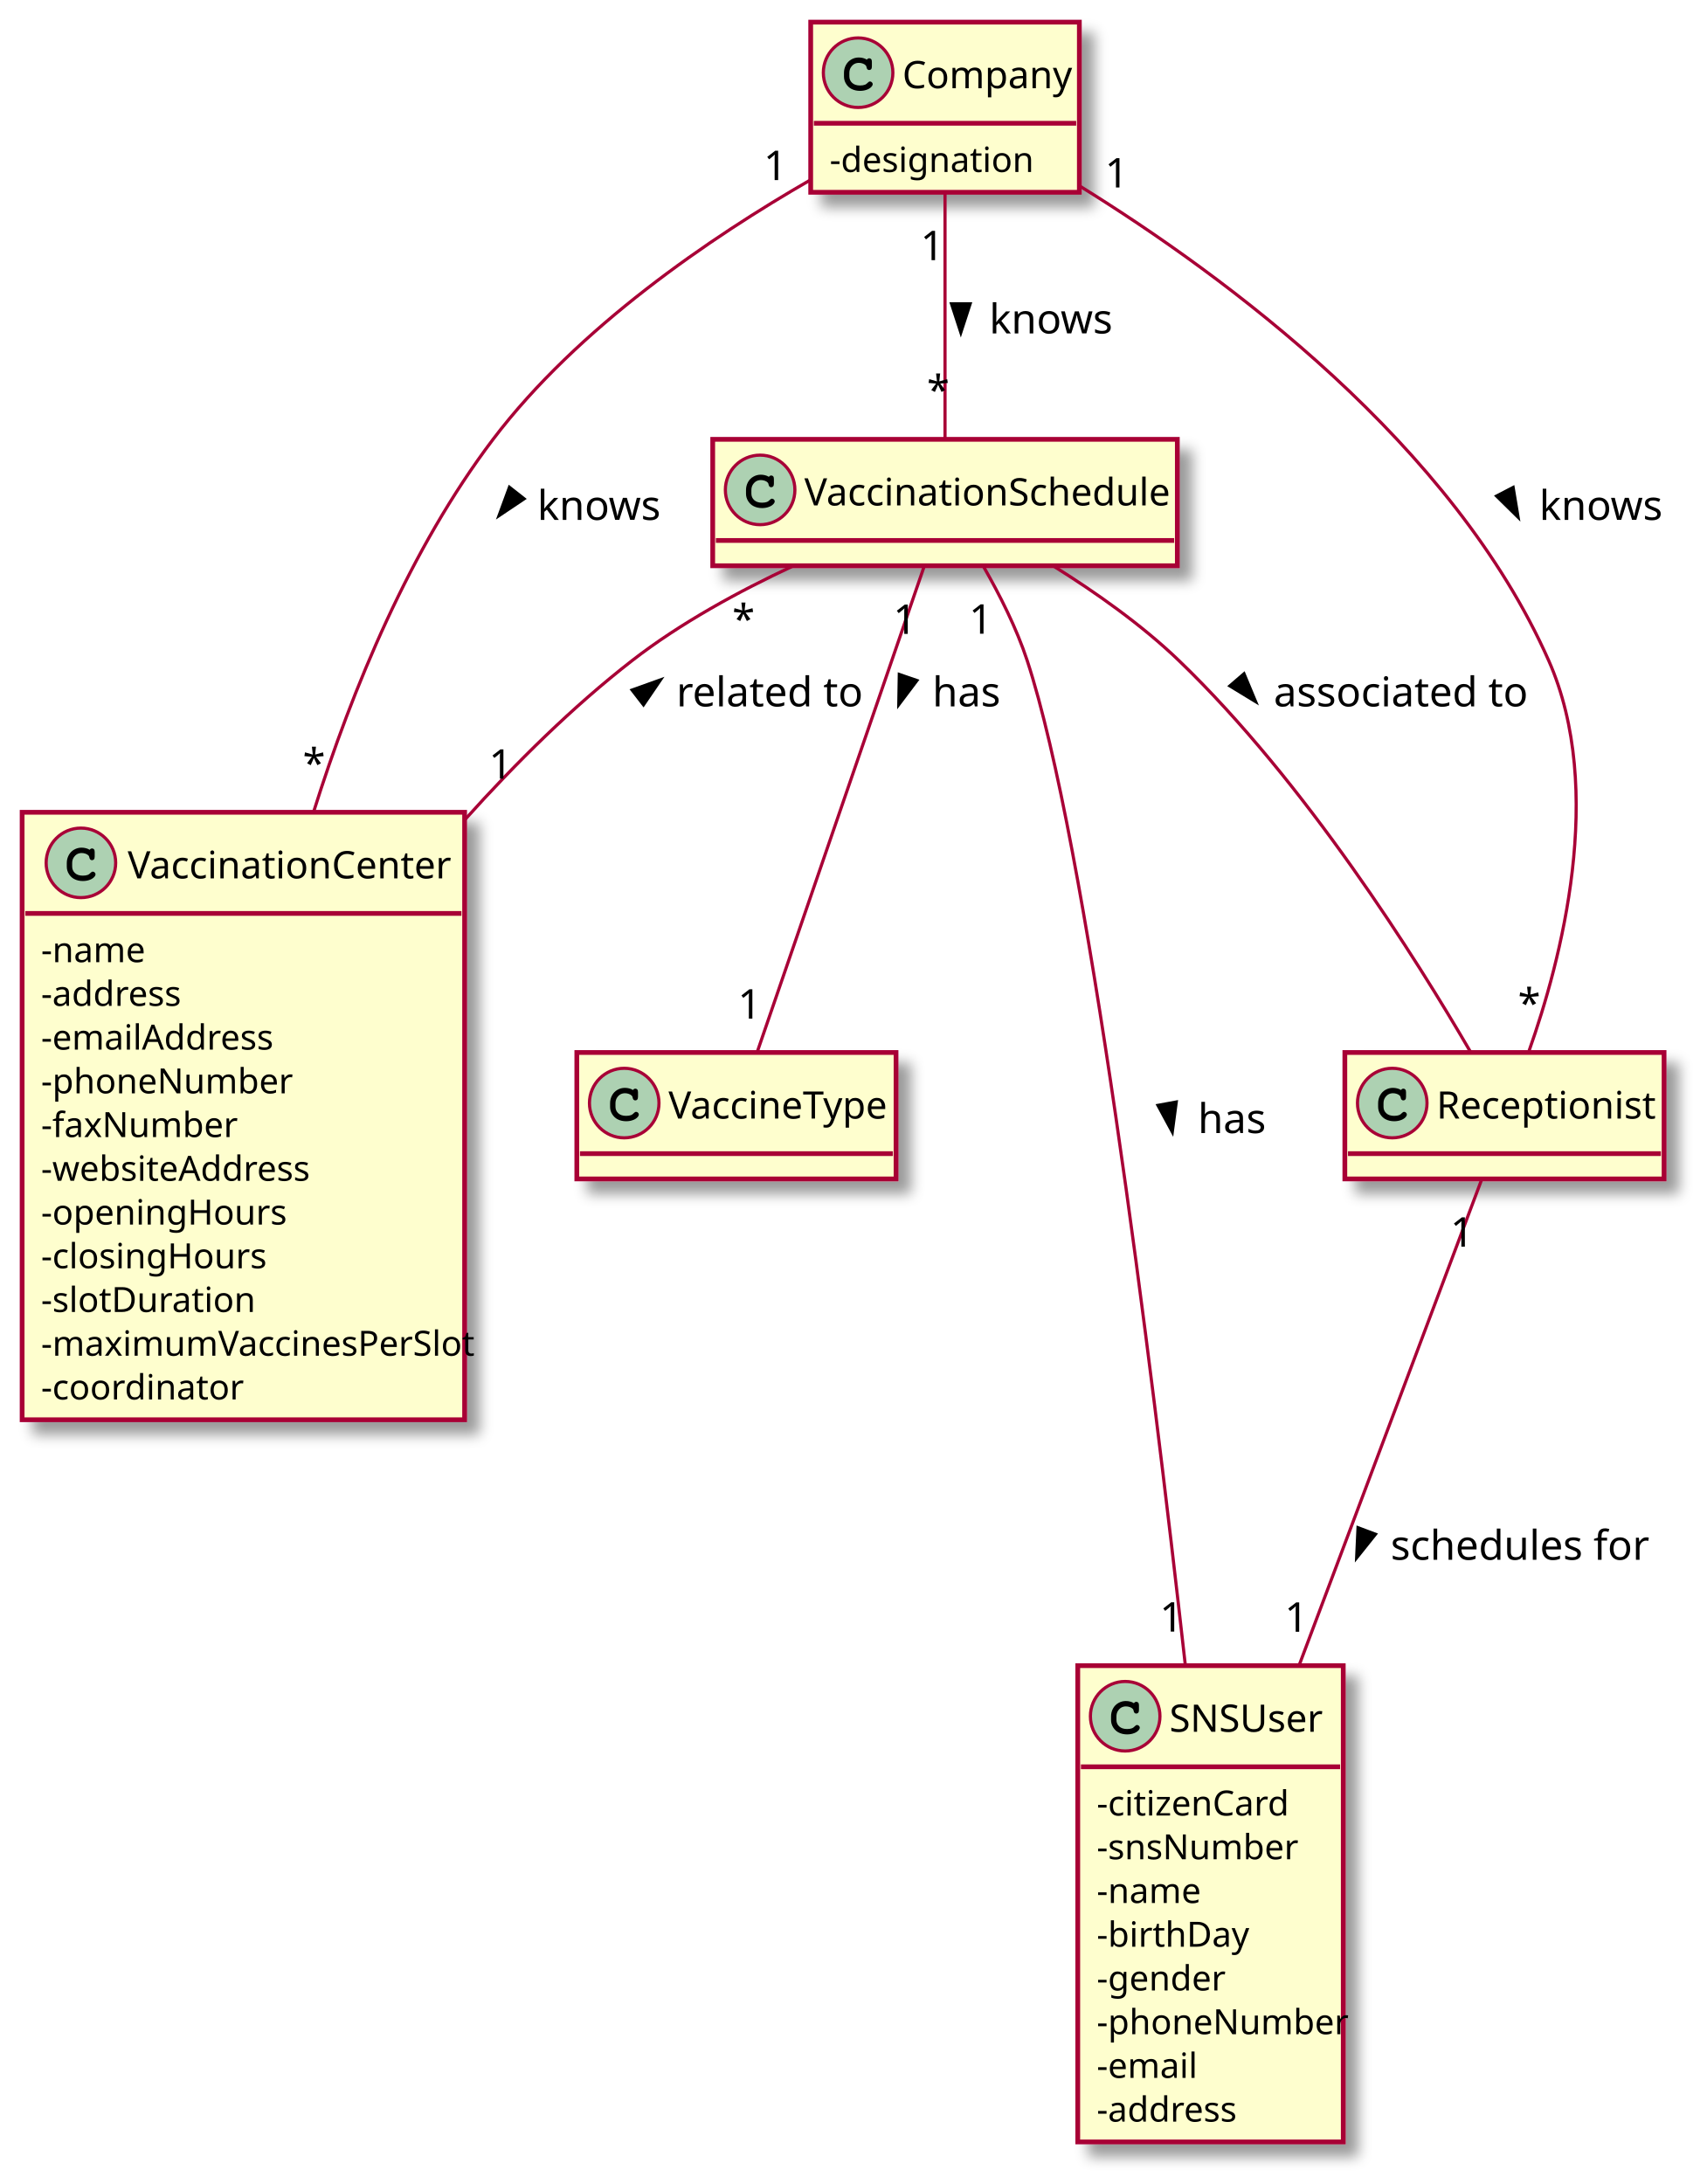
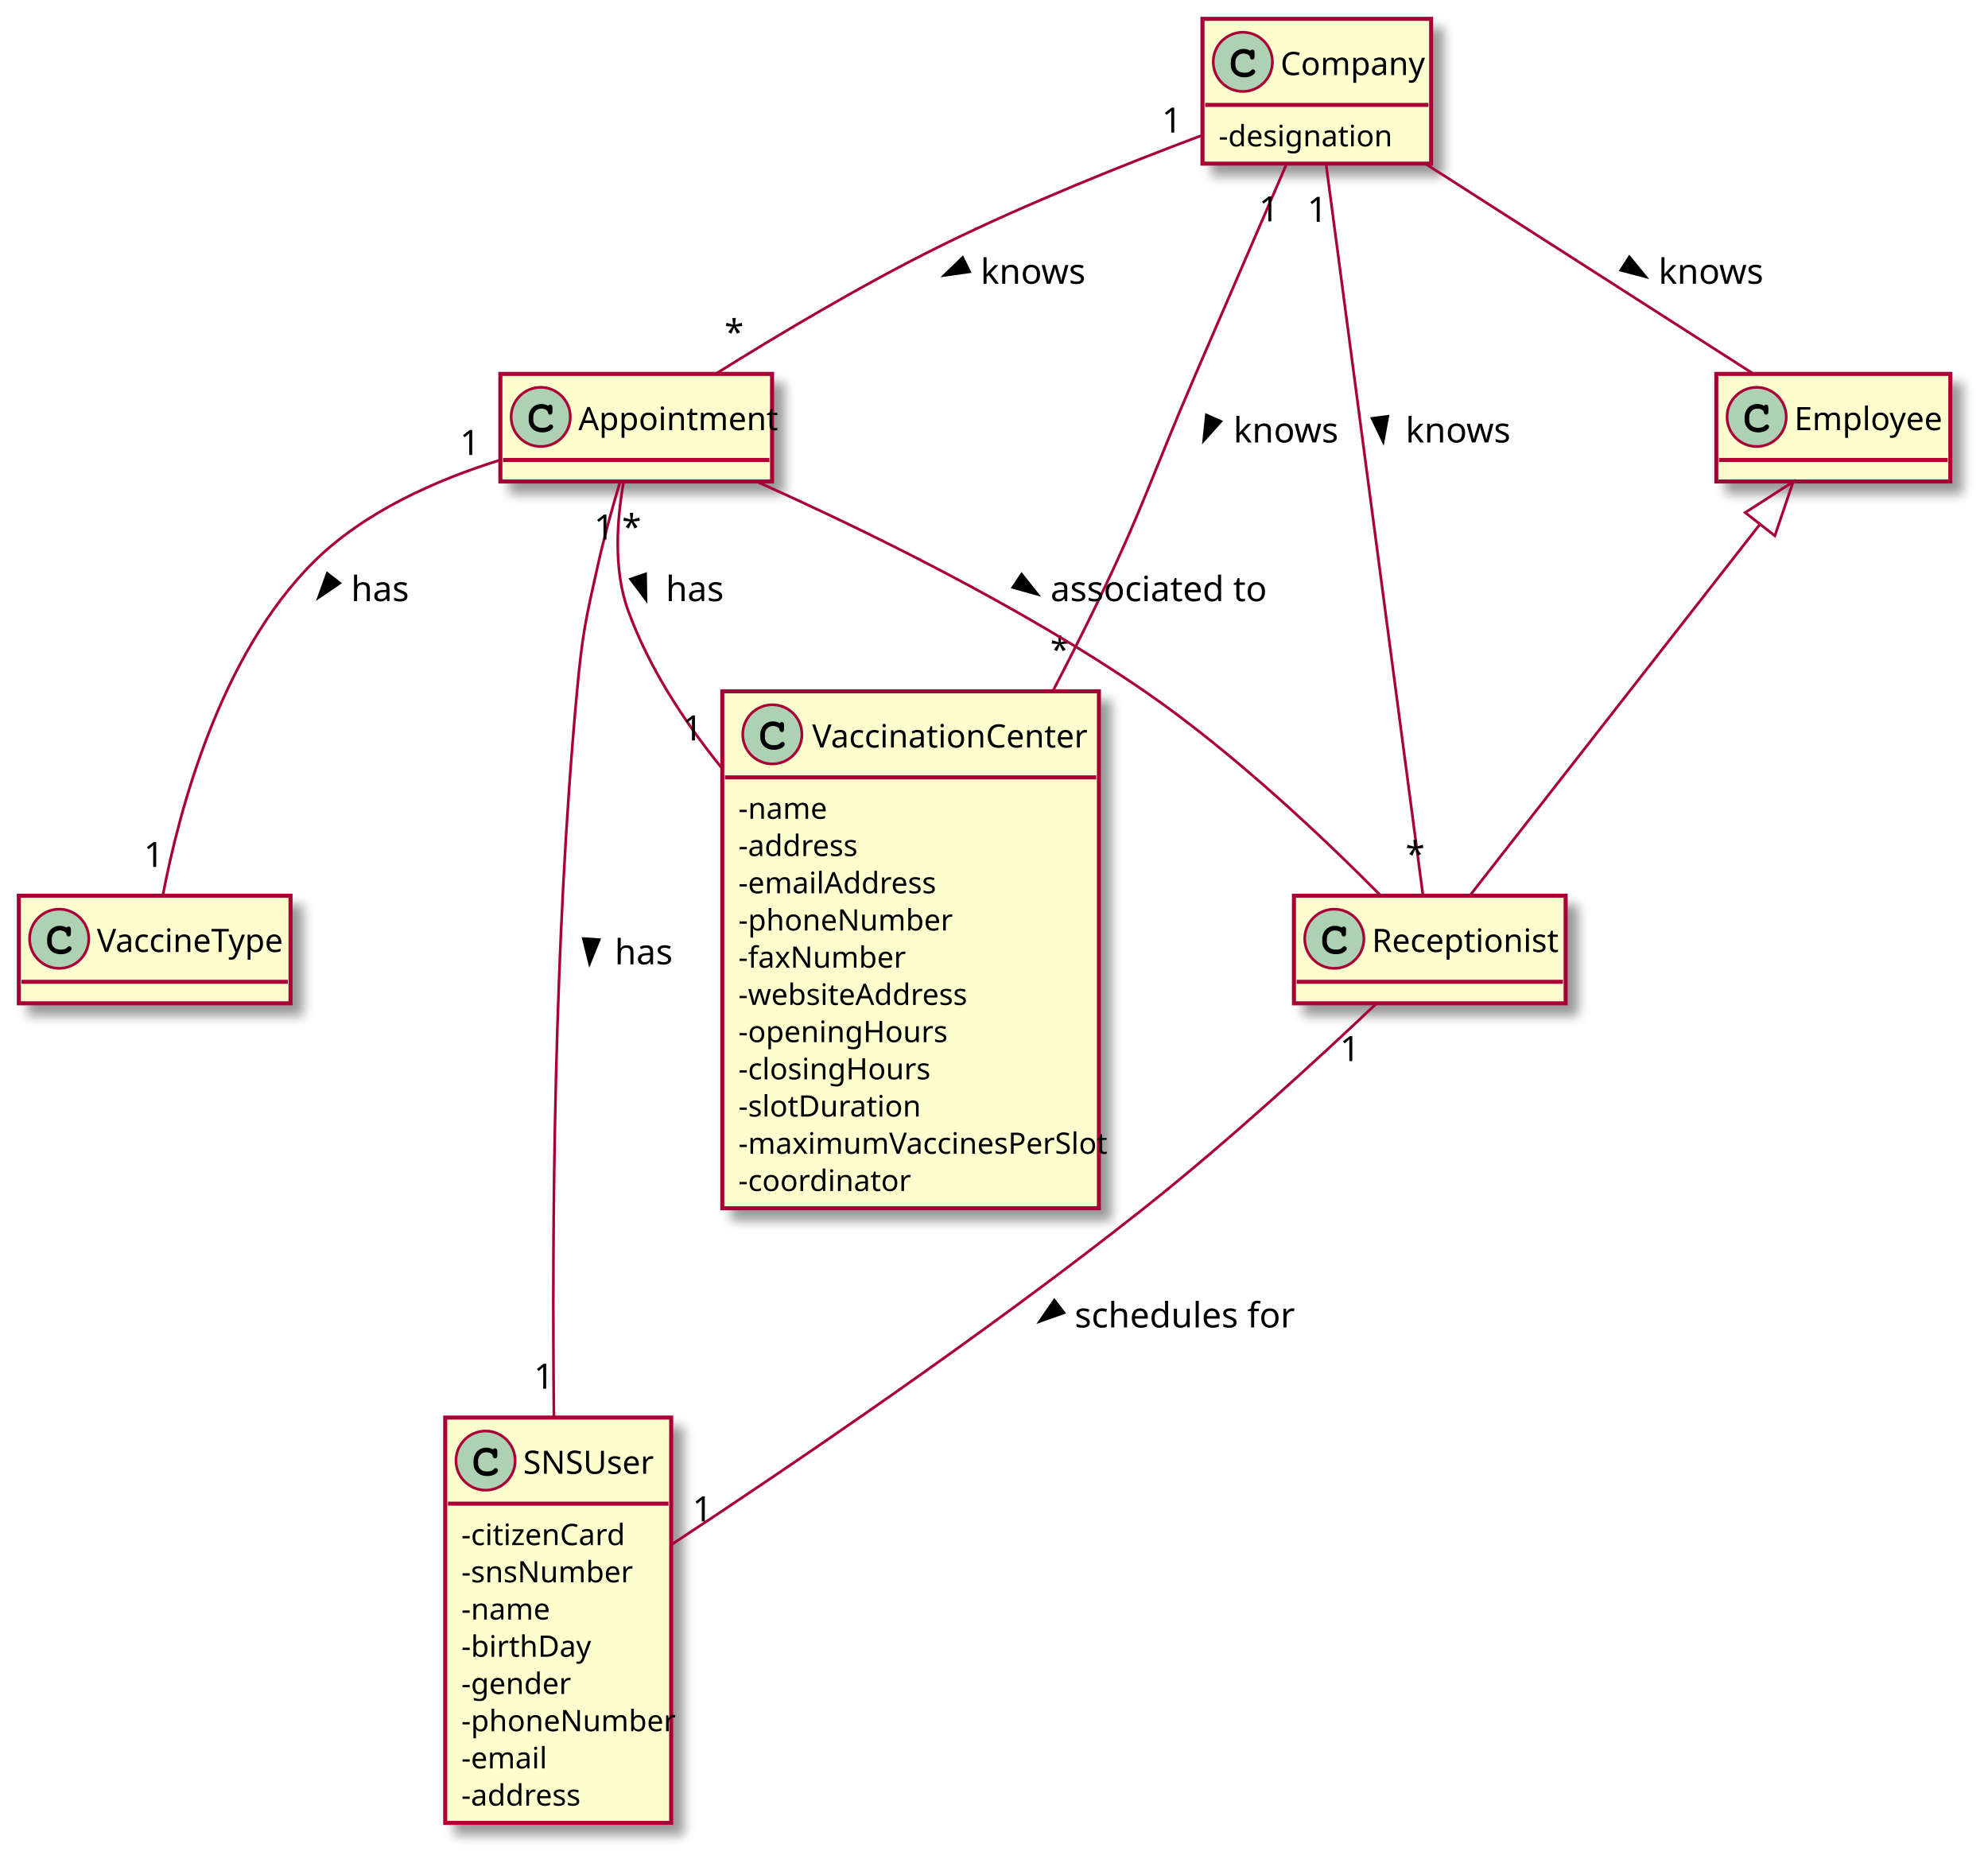
- <svg xmlns="http://www.w3.org/2000/svg" contentScriptType="application/ecmascript" contentStyleType="text/css" height="691px" preserveAspectRatio="none" style="width:540px;height:691px;background:#FFFFFF;" version="1.1" viewBox="0 0 540 691" width="540px" zoomAndPan="magnify">
+ <svg xmlns="http://www.w3.org/2000/svg" contentScriptType="application/ecmascript" contentStyleType="text/css" height="691px" preserveAspectRatio="none" style="width:739px;height:691px;background:#FFFFFF;" version="1.1" viewBox="0 0 739 691" width="739px" zoomAndPan="magnify">
  <defs>
-     <filter height="300%" id="f12t8zbtkkbvmd" width="300%" x="-1" y="-1">
+     <filter height="300%" id="fj23tqaf9cand" width="300%" x="-1" y="-1">
      <feGaussianBlur result="blurOut" stdDeviation="2.0" />
      <feColorMatrix in="blurOut" result="blurOut2" type="matrix" values="0 0 0 0 0 0 0 0 0 0 0 0 0 0 0 0 0 0 .4 0" />
      <feOffset dx="4.0" dy="4.0" in="blurOut2" result="blurOut3" />
      <feBlend in="SourceGraphic" in2="blurOut3" mode="normal" />
    </filter>
  </defs>
  <g>
-     <rect codeLine="5" fill="#FEFECE" filter="url(#f12t8zbtkkbvmd)" height="40" id="VaccinationSchedule" style="stroke:#A80036;stroke-width:1.5;" width="147" x="225.5" y="139" />
-     <ellipse cx="240.5" cy="155" fill="#ADD1B2" rx="11" ry="11" style="stroke:#A80036;stroke-width:1.0;" />
-     <path d="M243.266,150.875 Q243.422,150.656 243.609,150.547 Q243.797,150.438 244.016,150.438 Q244.391,150.438 244.625,150.703 Q244.859,150.953 244.859,151.562 L244.859,153.016 Q244.859,153.625 244.625,153.891 Q244.391,154.156 244.016,154.156 Q243.672,154.156 243.469,153.953 Q243.266,153.766 243.156,153.25 Q243.109,152.891 242.922,152.703 Q242.594,152.328 241.984,152.109 Q241.375,151.891 240.75,151.891 Q239.984,151.891 239.344,152.219 Q238.719,152.547 238.219,153.297 Q237.734,154.047 237.734,155.078 L237.734,156.172 Q237.734,157.406 238.625,158.234 Q239.516,159.047 241.109,159.047 Q242.047,159.047 242.703,158.797 Q243.094,158.641 243.516,158.203 Q243.781,157.938 243.922,157.859 Q244.078,157.781 244.281,157.781 Q244.609,157.781 244.859,158.047 Q245.125,158.297 245.125,158.641 Q245.125,158.984 244.781,159.391 Q244.281,159.969 243.484,160.297 Q242.406,160.75 241.109,160.75 Q239.594,160.75 238.391,160.125 Q237.406,159.625 236.719,158.562 Q236.031,157.484 236.031,156.203 L236.031,155.047 Q236.031,153.719 236.641,152.578 Q237.266,151.422 238.359,150.812 Q239.453,150.188 240.688,150.188 Q241.422,150.188 242.062,150.359 Q242.719,150.516 243.266,150.875 Z " fill="#000000" />
-     <text fill="#000000" font-family="sans-serif" font-size="12" lengthAdjust="spacing" textLength="115" x="254.5" y="159.91">VaccinationSchedule</text>
-     <line style="stroke:#A80036;stroke-width:1.5;" x1="226.5" x2="371.5" y1="171" y2="171" />
-     <rect codeLine="7" fill="#FEFECE" filter="url(#f12t8zbtkkbvmd)" height="40" id="VaccineType" style="stroke:#A80036;stroke-width:1.5;" width="101" x="182.5" y="333" />
-     <ellipse cx="197.5" cy="349" fill="#ADD1B2" rx="11" ry="11" style="stroke:#A80036;stroke-width:1.0;" />
-     <path d="M200.266,344.875 Q200.422,344.656 200.609,344.547 Q200.797,344.438 201.016,344.438 Q201.391,344.438 201.625,344.703 Q201.859,344.953 201.859,345.562 L201.859,347.016 Q201.859,347.625 201.625,347.891 Q201.391,348.156 201.016,348.156 Q200.672,348.156 200.469,347.953 Q200.266,347.766 200.156,347.25 Q200.109,346.891 199.922,346.703 Q199.594,346.328 198.984,346.109 Q198.375,345.891 197.75,345.891 Q196.984,345.891 196.344,346.219 Q195.719,346.547 195.219,347.297 Q194.734,348.047 194.734,349.078 L194.734,350.172 Q194.734,351.406 195.625,352.234 Q196.516,353.047 198.109,353.047 Q199.047,353.047 199.703,352.797 Q200.094,352.641 200.516,352.203 Q200.781,351.938 200.922,351.859 Q201.078,351.781 201.281,351.781 Q201.609,351.781 201.859,352.047 Q202.125,352.297 202.125,352.641 Q202.125,352.984 201.781,353.391 Q201.281,353.969 200.484,354.297 Q199.406,354.75 198.109,354.75 Q196.594,354.75 195.391,354.125 Q194.406,353.625 193.719,352.562 Q193.031,351.484 193.031,350.203 L193.031,349.047 Q193.031,347.719 193.641,346.578 Q194.266,345.422 195.359,344.812 Q196.453,344.188 197.688,344.188 Q198.422,344.188 199.062,344.359 Q199.719,344.516 200.266,344.875 Z " fill="#000000" />
-     <text fill="#000000" font-family="sans-serif" font-size="12" lengthAdjust="spacing" textLength="69" x="211.5" y="353.91">VaccineType</text>
-     <line style="stroke:#A80036;stroke-width:1.5;" x1="183.5" x2="282.5" y1="365" y2="365" />
-     <rect codeLine="9" fill="#FEFECE" filter="url(#f12t8zbtkkbvmd)" height="150.688" id="SNSUser" style="stroke:#A80036;stroke-width:1.5;" width="84" x="341" y="527" />
-     <ellipse cx="356" cy="543" fill="#ADD1B2" rx="11" ry="11" style="stroke:#A80036;stroke-width:1.0;" />
-     <path d="M358.766,538.875 Q358.922,538.656 359.109,538.547 Q359.297,538.438 359.516,538.438 Q359.891,538.438 360.125,538.703 Q360.359,538.953 360.359,539.562 L360.359,541.016 Q360.359,541.625 360.125,541.891 Q359.891,542.156 359.516,542.156 Q359.172,542.156 358.969,541.953 Q358.766,541.766 358.656,541.25 Q358.609,540.891 358.422,540.703 Q358.094,540.328 357.484,540.109 Q356.875,539.891 356.25,539.891 Q355.484,539.891 354.844,540.219 Q354.219,540.547 353.719,541.297 Q353.234,542.047 353.234,543.078 L353.234,544.172 Q353.234,545.406 354.125,546.234 Q355.016,547.047 356.609,547.047 Q357.547,547.047 358.203,546.797 Q358.594,546.641 359.016,546.203 Q359.281,545.938 359.422,545.859 Q359.578,545.781 359.781,545.781 Q360.109,545.781 360.359,546.047 Q360.625,546.297 360.625,546.641 Q360.625,546.984 360.281,547.391 Q359.781,547.969 358.984,548.297 Q357.906,548.75 356.609,548.75 Q355.094,548.75 353.891,548.125 Q352.906,547.625 352.219,546.562 Q351.531,545.484 351.531,544.203 L351.531,543.047 Q351.531,541.719 352.141,540.578 Q352.766,539.422 353.859,538.812 Q354.953,538.188 356.188,538.188 Q356.922,538.188 357.562,538.359 Q358.219,538.516 358.766,538.875 Z " fill="#000000" />
-     <text fill="#000000" font-family="sans-serif" font-size="12" lengthAdjust="spacing" textLength="52" x="370" y="547.91">SNSUser</text>
-     <line style="stroke:#A80036;stroke-width:1.5;" x1="342" x2="424" y1="559" y2="559" />
-     <text fill="#000000" font-family="sans-serif" font-size="11" lengthAdjust="spacing" textLength="58" x="347" y="574.419">-citizenCard</text>
-     <text fill="#000000" font-family="sans-serif" font-size="11" lengthAdjust="spacing" textLength="59" x="347" y="588.255">-snsNumber</text>
-     <text fill="#000000" font-family="sans-serif" font-size="11" lengthAdjust="spacing" textLength="30" x="347" y="602.091">-name</text>
-     <text fill="#000000" font-family="sans-serif" font-size="11" lengthAdjust="spacing" textLength="44" x="347" y="615.927">-birthDay</text>
-     <text fill="#000000" font-family="sans-serif" font-size="11" lengthAdjust="spacing" textLength="38" x="347" y="629.763">-gender</text>
-     <text fill="#000000" font-family="sans-serif" font-size="11" lengthAdjust="spacing" textLength="71" x="347" y="643.599">-phoneNumber</text>
-     <text fill="#000000" font-family="sans-serif" font-size="11" lengthAdjust="spacing" textLength="28" x="347" y="657.435">-email</text>
-     <text fill="#000000" font-family="sans-serif" font-size="11" lengthAdjust="spacing" textLength="44" x="347" y="671.27">-address</text>
-     <rect codeLine="20" fill="#FEFECE" filter="url(#f12t8zbtkkbvmd)" height="192.195" id="VaccinationCenter" style="stroke:#A80036;stroke-width:1.5;" width="140" x="7" y="257" />
-     <ellipse cx="25.6" cy="273" fill="#ADD1B2" rx="11" ry="11" style="stroke:#A80036;stroke-width:1.0;" />
-     <path d="M28.366,268.875 Q28.522,268.656 28.709,268.547 Q28.897,268.438 29.116,268.438 Q29.491,268.438 29.725,268.703 Q29.959,268.953 29.959,269.562 L29.959,271.016 Q29.959,271.625 29.725,271.891 Q29.491,272.156 29.116,272.156 Q28.772,272.156 28.569,271.953 Q28.366,271.766 28.256,271.25 Q28.209,270.891 28.022,270.703 Q27.694,270.328 27.084,270.109 Q26.475,269.891 25.85,269.891 Q25.084,269.891 24.444,270.219 Q23.819,270.547 23.319,271.297 Q22.834,272.047 22.834,273.078 L22.834,274.172 Q22.834,275.406 23.725,276.234 Q24.616,277.047 26.209,277.047 Q27.147,277.047 27.803,276.797 Q28.194,276.641 28.616,276.203 Q28.881,275.938 29.022,275.859 Q29.178,275.781 29.381,275.781 Q29.709,275.781 29.959,276.047 Q30.225,276.297 30.225,276.641 Q30.225,276.984 29.881,277.391 Q29.381,277.969 28.584,278.297 Q27.506,278.75 26.209,278.75 Q24.694,278.75 23.491,278.125 Q22.506,277.625 21.819,276.562 Q21.131,275.484 21.131,274.203 L21.131,273.047 Q21.131,271.719 21.741,270.578 Q22.366,269.422 23.459,268.812 Q24.553,268.188 25.788,268.188 Q26.522,268.188 27.163,268.359 Q27.819,268.516 28.366,268.875 Z " fill="#000000" />
-     <text fill="#000000" font-family="sans-serif" font-size="12" lengthAdjust="spacing" textLength="100" x="40.4" y="277.91">VaccinationCenter</text>
-     <line style="stroke:#A80036;stroke-width:1.5;" x1="8" x2="146" y1="289" y2="289" />
-     <text fill="#000000" font-family="sans-serif" font-size="11" lengthAdjust="spacing" textLength="30" x="13" y="304.419">-name</text>
-     <text fill="#000000" font-family="sans-serif" font-size="11" lengthAdjust="spacing" textLength="44" x="13" y="318.255">-address</text>
-     <text fill="#000000" font-family="sans-serif" font-size="11" lengthAdjust="spacing" textLength="70" x="13" y="332.091">-emailAddress</text>
-     <text fill="#000000" font-family="sans-serif" font-size="11" lengthAdjust="spacing" textLength="71" x="13" y="345.927">-phoneNumber</text>
-     <text fill="#000000" font-family="sans-serif" font-size="11" lengthAdjust="spacing" textLength="57" x="13" y="359.763">-faxNumber</text>
-     <text fill="#000000" font-family="sans-serif" font-size="11" lengthAdjust="spacing" textLength="85" x="13" y="373.599">-websiteAddress</text>
-     <text fill="#000000" font-family="sans-serif" font-size="11" lengthAdjust="spacing" textLength="71" x="13" y="387.435">-openingHours</text>
-     <text fill="#000000" font-family="sans-serif" font-size="11" lengthAdjust="spacing" textLength="67" x="13" y="401.271">-closingHours</text>
-     <text fill="#000000" font-family="sans-serif" font-size="11" lengthAdjust="spacing" textLength="61" x="13" y="415.106">-slotDuration</text>
-     <text fill="#000000" font-family="sans-serif" font-size="11" lengthAdjust="spacing" textLength="128" x="13" y="428.942">-maximumVaccinesPerSlot</text>
-     <text fill="#000000" font-family="sans-serif" font-size="11" lengthAdjust="spacing" textLength="59" x="13" y="442.778">-coordinator</text>
-     <rect codeLine="34" fill="#FEFECE" filter="url(#f12t8zbtkkbvmd)" height="53.836" id="Company" style="stroke:#A80036;stroke-width:1.5;" width="85" x="256.5" y="7" />
-     <ellipse cx="271.5" cy="23" fill="#ADD1B2" rx="11" ry="11" style="stroke:#A80036;stroke-width:1.0;" />
-     <path d="M274.266,18.875 Q274.422,18.656 274.609,18.547 Q274.797,18.438 275.016,18.438 Q275.391,18.438 275.625,18.703 Q275.859,18.953 275.859,19.562 L275.859,21.016 Q275.859,21.625 275.625,21.891 Q275.391,22.156 275.016,22.156 Q274.672,22.156 274.469,21.953 Q274.266,21.766 274.156,21.25 Q274.109,20.891 273.922,20.703 Q273.594,20.328 272.984,20.109 Q272.375,19.891 271.75,19.891 Q270.984,19.891 270.344,20.219 Q269.719,20.547 269.219,21.297 Q268.734,22.047 268.734,23.078 L268.734,24.172 Q268.734,25.406 269.625,26.234 Q270.516,27.047 272.109,27.047 Q273.047,27.047 273.703,26.797 Q274.094,26.641 274.516,26.203 Q274.781,25.938 274.922,25.859 Q275.078,25.781 275.281,25.781 Q275.609,25.781 275.859,26.047 Q276.125,26.297 276.125,26.641 Q276.125,26.984 275.781,27.391 Q275.281,27.969 274.484,28.297 Q273.406,28.75 272.109,28.75 Q270.594,28.75 269.391,28.125 Q268.406,27.625 267.719,26.562 Q267.031,25.484 267.031,24.203 L267.031,23.047 Q267.031,21.719 267.641,20.578 Q268.266,19.422 269.359,18.812 Q270.453,18.188 271.688,18.188 Q272.422,18.188 273.062,18.359 Q273.719,18.516 274.266,18.875 Z " fill="#000000" />
-     <text fill="#000000" font-family="sans-serif" font-size="12" lengthAdjust="spacing" textLength="53" x="285.5" y="27.91">Company</text>
-     <line style="stroke:#A80036;stroke-width:1.5;" x1="257.5" x2="340.5" y1="39" y2="39" />
-     <text fill="#000000" font-family="sans-serif" font-size="11" lengthAdjust="spacing" textLength="59" x="262.5" y="54.419">-designation</text>
-     <rect codeLine="38" fill="#FEFECE" filter="url(#f12t8zbtkkbvmd)" height="40" id="Receptionist" style="stroke:#A80036;stroke-width:1.5;" width="101" x="425.5" y="333" />
-     <ellipse cx="440.5" cy="349" fill="#ADD1B2" rx="11" ry="11" style="stroke:#A80036;stroke-width:1.0;" />
-     <path d="M443.266,344.875 Q443.422,344.656 443.609,344.547 Q443.797,344.438 444.016,344.438 Q444.391,344.438 444.625,344.703 Q444.859,344.953 444.859,345.562 L444.859,347.016 Q444.859,347.625 444.625,347.891 Q444.391,348.156 444.016,348.156 Q443.672,348.156 443.469,347.953 Q443.266,347.766 443.156,347.25 Q443.109,346.891 442.922,346.703 Q442.594,346.328 441.984,346.109 Q441.375,345.891 440.75,345.891 Q439.984,345.891 439.344,346.219 Q438.719,346.547 438.219,347.297 Q437.734,348.047 437.734,349.078 L437.734,350.172 Q437.734,351.406 438.625,352.234 Q439.516,353.047 441.109,353.047 Q442.047,353.047 442.703,352.797 Q443.094,352.641 443.516,352.203 Q443.781,351.938 443.922,351.859 Q444.078,351.781 444.281,351.781 Q444.609,351.781 444.859,352.047 Q445.125,352.297 445.125,352.641 Q445.125,352.984 444.781,353.391 Q444.281,353.969 443.484,354.297 Q442.406,354.75 441.109,354.75 Q439.594,354.75 438.391,354.125 Q437.406,353.625 436.719,352.562 Q436.031,351.484 436.031,350.203 L436.031,349.047 Q436.031,347.719 436.641,346.578 Q437.266,345.422 438.359,344.812 Q439.453,344.188 440.688,344.188 Q441.422,344.188 442.062,344.359 Q442.719,344.516 443.266,344.875 Z " fill="#000000" />
-     <text fill="#000000" font-family="sans-serif" font-size="12" lengthAdjust="spacing" textLength="69" x="454.5" y="353.91">Receptionist</text>
-     <line style="stroke:#A80036;stroke-width:1.5;" x1="426.5" x2="525.5" y1="365" y2="365" />
-     <path codeLine="40" d="M299,61.09 C299,84.36 299,117.89 299,138.79 " fill="none" id="Company-VaccinationSchedule" style="stroke:#A80036;stroke-width:1.0;" />
-     <polygon fill="#000000" points="304,105.176,306.939,96.131,301.061,96.131,304,105.176" style="stroke:#000000;stroke-width:1.0;" />
-     <text fill="#000000" font-family="sans-serif" font-size="13" lengthAdjust="spacing" textLength="37" x="313" y="105.495">knows</text>
-     <text fill="#000000" font-family="sans-serif" font-size="13" lengthAdjust="spacing" textLength="7" x="291.234" y="82.317">1</text>
-     <text fill="#000000" font-family="sans-serif" font-size="13" lengthAdjust="spacing" textLength="5" x="293.266" y="128.05">*</text>
-     <path codeLine="41" d="M292.43,179.11 C279.78,215.91 252.17,296.22 239.54,332.97 " fill="none" id="VaccinationSchedule-VaccineType" style="stroke:#A80036;stroke-width:1.0;" />
-     <polygon fill="#000000" points="284.375,222.904,290.094,215.306,284.536,213.395,284.375,222.904" style="stroke:#000000;stroke-width:1.0;" />
-     <text fill="#000000" font-family="sans-serif" font-size="13" lengthAdjust="spacing" textLength="21" x="295" y="223.495">has</text>
-     <text fill="#000000" font-family="sans-serif" font-size="13" lengthAdjust="spacing" textLength="7" x="282.598" y="200.56">1</text>
-     <text fill="#000000" font-family="sans-serif" font-size="13" lengthAdjust="spacing" textLength="7" x="233.433" y="322.283">1</text>
-     <path codeLine="42" d="M250.9,179.08 C233.94,186.99 215.3,197.12 200,209 C181.24,223.56 163.25,241.34 147.08,259.35 " fill="none" id="VaccinationSchedule-VaccinationCenter" style="stroke:#A80036;stroke-width:1.0;" />
-     <polygon fill="#000000" points="208.956,215.118,200.002,218.325,203.597,222.975,208.956,215.118" style="stroke:#000000;stroke-width:1.0;" />
-     <text fill="#000000" font-family="sans-serif" font-size="13" lengthAdjust="spacing" textLength="54" x="214" y="223.495">related to</text>
-     <text fill="#000000" font-family="sans-serif" font-size="13" lengthAdjust="spacing" textLength="5" x="231.669" y="200.522">*</text>
-     <text fill="#000000" font-family="sans-serif" font-size="13" lengthAdjust="spacing" textLength="7" x="154.668" y="246.37">1</text>
-     <path codeLine="43" d="M256.5,56.88 C224.9,75.07 182.79,103.65 156,139 C129.79,173.58 111.52,217.76 99.21,256.92 " fill="none" id="Company-VaccinationCenter" style="stroke:#A80036;stroke-width:1.0;" />
-     <polygon fill="#000000" points="157.91,163.106,165.811,157.812,161.19,154.179,157.91,163.106" style="stroke:#000000;stroke-width:1.0;" />
-     <text fill="#000000" font-family="sans-serif" font-size="13" lengthAdjust="spacing" textLength="37" x="170" y="164.495">knows</text>
-     <text fill="#000000" font-family="sans-serif" font-size="13" lengthAdjust="spacing" textLength="7" x="241.594" y="56.977">1</text>
-     <text fill="#000000" font-family="sans-serif" font-size="13" lengthAdjust="spacing" textLength="5" x="95.781" y="246.127">*</text>
-     <path codeLine="44" d="M333.32,179.1 C346.52,187.33 361.23,197.68 373,209 C413.14,247.59 448.27,303.59 465.22,332.74 " fill="none" id="VaccinationSchedule-Receptionist" style="stroke:#A80036;stroke-width:1.0;" />
-     <polygon fill="#000000" points="397.257,221.97,393.595,213.192,389.135,217.021,397.257,221.97" style="stroke:#000000;stroke-width:1.0;" />
-     <text fill="#000000" font-family="sans-serif" font-size="13" lengthAdjust="spacing" textLength="78" x="403" y="223.495">associated to</text>
-     <path codeLine="45" d="M468.86,373.01 C456.65,405.5 431.15,473.36 411.1,526.73 " fill="none" id="Receptionist-SNSUser" style="stroke:#A80036;stroke-width:1.0;" />
-     <polygon fill="#000000" points="429.241,492.856,435.174,485.423,429.672,483.356,429.241,492.856" style="stroke:#000000;stroke-width:1.0;" />
-     <text fill="#000000" font-family="sans-serif" font-size="13" lengthAdjust="spacing" textLength="77" x="440" y="493.495">schedules for</text>
-     <text fill="#000000" font-family="sans-serif" font-size="13" lengthAdjust="spacing" textLength="7" x="458.868" y="394.432">1</text>
-     <text fill="#000000" font-family="sans-serif" font-size="13" lengthAdjust="spacing" textLength="7" x="406.445" y="516.272">1</text>
-     <path codeLine="46" d="M341.65,58.88 C388.1,87.63 459.82,140.68 490,209 C508.14,250.07 493.85,304.08 483.77,332.53 " fill="none" id="Company-Receptionist" style="stroke:#A80036;stroke-width:1.0;" />
-     <polygon fill="#000000" points="480.305,163.613,478.744,154.231,473.527,156.94,480.305,163.613" style="stroke:#000000;stroke-width:1.0;" />
-     <text fill="#000000" font-family="sans-serif" font-size="13" lengthAdjust="spacing" textLength="37" x="487" y="164.495">knows</text>
-     <text fill="#000000" font-family="sans-serif" font-size="13" lengthAdjust="spacing" textLength="7" x="349.582" y="59.321">1</text>
-     <text fill="#000000" font-family="sans-serif" font-size="13" lengthAdjust="spacing" textLength="5" x="480.252" y="322.067">*</text>
-     <path codeLine="47" d="M311.23,179.34 C316.24,188.09 321.64,198.75 325,209 C343.88,266.51 364.18,430.05 375.04,526.93 " fill="none" id="VaccinationSchedule-SNSUser" style="stroke:#A80036;stroke-width:1.0;" />
-     <polygon fill="#000000" points="370.903,358.094,372.16,348.666,366.379,349.728,370.903,358.094" style="stroke:#000000;stroke-width:1.0;" />
-     <text fill="#000000" font-family="sans-serif" font-size="13" lengthAdjust="spacing" textLength="21" x="379" y="358.495">has</text>
-     <text fill="#000000" font-family="sans-serif" font-size="13" lengthAdjust="spacing" textLength="7" x="306.576" y="200.499">1</text>
-     <text fill="#000000" font-family="sans-serif" font-size="13" lengthAdjust="spacing" textLength="7" x="366.912" y="516.231">1</text>
+     <rect codeLine="5" fill="#FEFECE" filter="url(#fj23tqaf9cand)" height="40" id="Appointment" style="stroke:#A80036;stroke-width:1.5;" width="101" x="186" y="139" />
+     <ellipse cx="201" cy="155" fill="#ADD1B2" rx="11" ry="11" style="stroke:#A80036;stroke-width:1.0;" />
+     <path d="M203.766,150.875 Q203.922,150.656 204.109,150.547 Q204.297,150.438 204.516,150.438 Q204.891,150.438 205.125,150.703 Q205.359,150.953 205.359,151.562 L205.359,153.016 Q205.359,153.625 205.125,153.891 Q204.891,154.156 204.516,154.156 Q204.172,154.156 203.969,153.953 Q203.766,153.766 203.656,153.25 Q203.609,152.891 203.422,152.703 Q203.094,152.328 202.484,152.109 Q201.875,151.891 201.25,151.891 Q200.484,151.891 199.844,152.219 Q199.219,152.547 198.719,153.297 Q198.234,154.047 198.234,155.078 L198.234,156.172 Q198.234,157.406 199.125,158.234 Q200.016,159.047 201.609,159.047 Q202.547,159.047 203.203,158.797 Q203.594,158.641 204.016,158.203 Q204.281,157.938 204.422,157.859 Q204.578,157.781 204.781,157.781 Q205.109,157.781 205.359,158.047 Q205.625,158.297 205.625,158.641 Q205.625,158.984 205.281,159.391 Q204.781,159.969 203.984,160.297 Q202.906,160.75 201.609,160.75 Q200.094,160.75 198.891,160.125 Q197.906,159.625 197.219,158.562 Q196.531,157.484 196.531,156.203 L196.531,155.047 Q196.531,153.719 197.141,152.578 Q197.766,151.422 198.859,150.812 Q199.953,150.188 201.188,150.188 Q201.922,150.188 202.562,150.359 Q203.219,150.516 203.766,150.875 Z " fill="#000000" />
+     <text fill="#000000" font-family="sans-serif" font-size="12" lengthAdjust="spacing" textLength="69" x="215" y="159.91">Appointment</text>
+     <line style="stroke:#A80036;stroke-width:1.5;" x1="187" x2="286" y1="171" y2="171" />
+     <rect codeLine="7" fill="#FEFECE" filter="url(#fj23tqaf9cand)" height="40" id="VaccineType" style="stroke:#A80036;stroke-width:1.5;" width="101" x="7" y="333" />
+     <ellipse cx="22" cy="349" fill="#ADD1B2" rx="11" ry="11" style="stroke:#A80036;stroke-width:1.0;" />
+     <path d="M24.766,344.875 Q24.922,344.656 25.109,344.547 Q25.297,344.438 25.516,344.438 Q25.891,344.438 26.125,344.703 Q26.359,344.953 26.359,345.562 L26.359,347.016 Q26.359,347.625 26.125,347.891 Q25.891,348.156 25.516,348.156 Q25.172,348.156 24.969,347.953 Q24.766,347.766 24.656,347.25 Q24.609,346.891 24.422,346.703 Q24.094,346.328 23.484,346.109 Q22.875,345.891 22.25,345.891 Q21.484,345.891 20.844,346.219 Q20.219,346.547 19.719,347.297 Q19.234,348.047 19.234,349.078 L19.234,350.172 Q19.234,351.406 20.125,352.234 Q21.016,353.047 22.609,353.047 Q23.547,353.047 24.203,352.797 Q24.594,352.641 25.016,352.203 Q25.281,351.938 25.422,351.859 Q25.578,351.781 25.781,351.781 Q26.109,351.781 26.359,352.047 Q26.625,352.297 26.625,352.641 Q26.625,352.984 26.281,353.391 Q25.781,353.969 24.984,354.297 Q23.906,354.75 22.609,354.75 Q21.094,354.75 19.891,354.125 Q18.906,353.625 18.219,352.562 Q17.531,351.484 17.531,350.203 L17.531,349.047 Q17.531,347.719 18.141,346.578 Q18.766,345.422 19.859,344.812 Q20.953,344.188 22.188,344.188 Q22.922,344.188 23.562,344.359 Q24.219,344.516 24.766,344.875 Z " fill="#000000" />
+     <text fill="#000000" font-family="sans-serif" font-size="12" lengthAdjust="spacing" textLength="69" x="36" y="353.91">VaccineType</text>
+     <line style="stroke:#A80036;stroke-width:1.5;" x1="8" x2="107" y1="365" y2="365" />
+     <rect codeLine="9" fill="#FEFECE" filter="url(#fj23tqaf9cand)" height="150.688" id="SNSUser" style="stroke:#A80036;stroke-width:1.5;" width="84" x="165.5" y="527" />
+     <ellipse cx="180.5" cy="543" fill="#ADD1B2" rx="11" ry="11" style="stroke:#A80036;stroke-width:1.0;" />
+     <path d="M183.266,538.875 Q183.422,538.656 183.609,538.547 Q183.797,538.438 184.016,538.438 Q184.391,538.438 184.625,538.703 Q184.859,538.953 184.859,539.562 L184.859,541.016 Q184.859,541.625 184.625,541.891 Q184.391,542.156 184.016,542.156 Q183.672,542.156 183.469,541.953 Q183.266,541.766 183.156,541.25 Q183.109,540.891 182.922,540.703 Q182.594,540.328 181.984,540.109 Q181.375,539.891 180.75,539.891 Q179.984,539.891 179.344,540.219 Q178.719,540.547 178.219,541.297 Q177.734,542.047 177.734,543.078 L177.734,544.172 Q177.734,545.406 178.625,546.234 Q179.516,547.047 181.109,547.047 Q182.047,547.047 182.703,546.797 Q183.094,546.641 183.516,546.203 Q183.781,545.938 183.922,545.859 Q184.078,545.781 184.281,545.781 Q184.609,545.781 184.859,546.047 Q185.125,546.297 185.125,546.641 Q185.125,546.984 184.781,547.391 Q184.281,547.969 183.484,548.297 Q182.406,548.75 181.109,548.75 Q179.594,548.75 178.391,548.125 Q177.406,547.625 176.719,546.562 Q176.031,545.484 176.031,544.203 L176.031,543.047 Q176.031,541.719 176.641,540.578 Q177.266,539.422 178.359,538.812 Q179.453,538.188 180.688,538.188 Q181.422,538.188 182.062,538.359 Q182.719,538.516 183.266,538.875 Z " fill="#000000" />
+     <text fill="#000000" font-family="sans-serif" font-size="12" lengthAdjust="spacing" textLength="52" x="194.5" y="547.91">SNSUser</text>
+     <line style="stroke:#A80036;stroke-width:1.5;" x1="166.5" x2="248.5" y1="559" y2="559" />
+     <text fill="#000000" font-family="sans-serif" font-size="11" lengthAdjust="spacing" textLength="58" x="171.5" y="574.419">-citizenCard</text>
+     <text fill="#000000" font-family="sans-serif" font-size="11" lengthAdjust="spacing" textLength="59" x="171.5" y="588.255">-snsNumber</text>
+     <text fill="#000000" font-family="sans-serif" font-size="11" lengthAdjust="spacing" textLength="30" x="171.5" y="602.091">-name</text>
+     <text fill="#000000" font-family="sans-serif" font-size="11" lengthAdjust="spacing" textLength="44" x="171.5" y="615.927">-birthDay</text>
+     <text fill="#000000" font-family="sans-serif" font-size="11" lengthAdjust="spacing" textLength="38" x="171.5" y="629.763">-gender</text>
+     <text fill="#000000" font-family="sans-serif" font-size="11" lengthAdjust="spacing" textLength="71" x="171.5" y="643.599">-phoneNumber</text>
+     <text fill="#000000" font-family="sans-serif" font-size="11" lengthAdjust="spacing" textLength="28" x="171.5" y="657.435">-email</text>
+     <text fill="#000000" font-family="sans-serif" font-size="11" lengthAdjust="spacing" textLength="44" x="171.5" y="671.27">-address</text>
+     <rect codeLine="20" fill="#FEFECE" filter="url(#fj23tqaf9cand)" height="192.195" id="VaccinationCenter" style="stroke:#A80036;stroke-width:1.5;" width="140" x="268.5" y="257" />
+     <ellipse cx="287.1" cy="273" fill="#ADD1B2" rx="11" ry="11" style="stroke:#A80036;stroke-width:1.0;" />
+     <path d="M289.866,268.875 Q290.022,268.656 290.209,268.547 Q290.397,268.438 290.616,268.438 Q290.991,268.438 291.225,268.703 Q291.459,268.953 291.459,269.562 L291.459,271.016 Q291.459,271.625 291.225,271.891 Q290.991,272.156 290.616,272.156 Q290.272,272.156 290.069,271.953 Q289.866,271.766 289.756,271.25 Q289.709,270.891 289.522,270.703 Q289.194,270.328 288.584,270.109 Q287.975,269.891 287.35,269.891 Q286.584,269.891 285.944,270.219 Q285.319,270.547 284.819,271.297 Q284.334,272.047 284.334,273.078 L284.334,274.172 Q284.334,275.406 285.225,276.234 Q286.116,277.047 287.709,277.047 Q288.647,277.047 289.303,276.797 Q289.694,276.641 290.116,276.203 Q290.381,275.938 290.522,275.859 Q290.678,275.781 290.881,275.781 Q291.209,275.781 291.459,276.047 Q291.725,276.297 291.725,276.641 Q291.725,276.984 291.381,277.391 Q290.881,277.969 290.084,278.297 Q289.006,278.75 287.709,278.75 Q286.194,278.75 284.991,278.125 Q284.006,277.625 283.319,276.562 Q282.631,275.484 282.631,274.203 L282.631,273.047 Q282.631,271.719 283.241,270.578 Q283.866,269.422 284.959,268.812 Q286.053,268.188 287.288,268.188 Q288.022,268.188 288.663,268.359 Q289.319,268.516 289.866,268.875 Z " fill="#000000" />
+     <text fill="#000000" font-family="sans-serif" font-size="12" lengthAdjust="spacing" textLength="100" x="301.9" y="277.91">VaccinationCenter</text>
+     <line style="stroke:#A80036;stroke-width:1.5;" x1="269.5" x2="407.5" y1="289" y2="289" />
+     <text fill="#000000" font-family="sans-serif" font-size="11" lengthAdjust="spacing" textLength="30" x="274.5" y="304.419">-name</text>
+     <text fill="#000000" font-family="sans-serif" font-size="11" lengthAdjust="spacing" textLength="44" x="274.5" y="318.255">-address</text>
+     <text fill="#000000" font-family="sans-serif" font-size="11" lengthAdjust="spacing" textLength="70" x="274.5" y="332.091">-emailAddress</text>
+     <text fill="#000000" font-family="sans-serif" font-size="11" lengthAdjust="spacing" textLength="71" x="274.5" y="345.927">-phoneNumber</text>
+     <text fill="#000000" font-family="sans-serif" font-size="11" lengthAdjust="spacing" textLength="57" x="274.5" y="359.763">-faxNumber</text>
+     <text fill="#000000" font-family="sans-serif" font-size="11" lengthAdjust="spacing" textLength="85" x="274.5" y="373.599">-websiteAddress</text>
+     <text fill="#000000" font-family="sans-serif" font-size="11" lengthAdjust="spacing" textLength="71" x="274.5" y="387.435">-openingHours</text>
+     <text fill="#000000" font-family="sans-serif" font-size="11" lengthAdjust="spacing" textLength="67" x="274.5" y="401.271">-closingHours</text>
+     <text fill="#000000" font-family="sans-serif" font-size="11" lengthAdjust="spacing" textLength="61" x="274.5" y="415.106">-slotDuration</text>
+     <text fill="#000000" font-family="sans-serif" font-size="11" lengthAdjust="spacing" textLength="128" x="274.5" y="428.942">-maximumVaccinesPerSlot</text>
+     <text fill="#000000" font-family="sans-serif" font-size="11" lengthAdjust="spacing" textLength="59" x="274.5" y="442.778">-coordinator</text>
+     <rect codeLine="34" fill="#FEFECE" filter="url(#fj23tqaf9cand)" height="53.836" id="Company" style="stroke:#A80036;stroke-width:1.5;" width="85" x="447" y="7" />
+     <ellipse cx="462" cy="23" fill="#ADD1B2" rx="11" ry="11" style="stroke:#A80036;stroke-width:1.0;" />
+     <path d="M464.766,18.875 Q464.922,18.656 465.109,18.547 Q465.297,18.438 465.516,18.438 Q465.891,18.438 466.125,18.703 Q466.359,18.953 466.359,19.562 L466.359,21.016 Q466.359,21.625 466.125,21.891 Q465.891,22.156 465.516,22.156 Q465.172,22.156 464.969,21.953 Q464.766,21.766 464.656,21.25 Q464.609,20.891 464.422,20.703 Q464.094,20.328 463.484,20.109 Q462.875,19.891 462.25,19.891 Q461.484,19.891 460.844,20.219 Q460.219,20.547 459.719,21.297 Q459.234,22.047 459.234,23.078 L459.234,24.172 Q459.234,25.406 460.125,26.234 Q461.016,27.047 462.609,27.047 Q463.547,27.047 464.203,26.797 Q464.594,26.641 465.016,26.203 Q465.281,25.938 465.422,25.859 Q465.578,25.781 465.781,25.781 Q466.109,25.781 466.359,26.047 Q466.625,26.297 466.625,26.641 Q466.625,26.984 466.281,27.391 Q465.781,27.969 464.984,28.297 Q463.906,28.75 462.609,28.75 Q461.094,28.75 459.891,28.125 Q458.906,27.625 458.219,26.562 Q457.531,25.484 457.531,24.203 L457.531,23.047 Q457.531,21.719 458.141,20.578 Q458.766,19.422 459.859,18.812 Q460.953,18.188 462.188,18.188 Q462.922,18.188 463.562,18.359 Q464.219,18.516 464.766,18.875 Z " fill="#000000" />
+     <text fill="#000000" font-family="sans-serif" font-size="12" lengthAdjust="spacing" textLength="53" x="476" y="27.91">Company</text>
+     <line style="stroke:#A80036;stroke-width:1.5;" x1="448" x2="531" y1="39" y2="39" />
+     <text fill="#000000" font-family="sans-serif" font-size="11" lengthAdjust="spacing" textLength="59" x="453" y="54.419">-designation</text>
+     <rect codeLine="38" fill="#FEFECE" filter="url(#fj23tqaf9cand)" height="40" id="Receptionist" style="stroke:#A80036;stroke-width:1.5;" width="101" x="481" y="333" />
+     <ellipse cx="496" cy="349" fill="#ADD1B2" rx="11" ry="11" style="stroke:#A80036;stroke-width:1.0;" />
+     <path d="M498.766,344.875 Q498.922,344.656 499.109,344.547 Q499.297,344.438 499.516,344.438 Q499.891,344.438 500.125,344.703 Q500.359,344.953 500.359,345.562 L500.359,347.016 Q500.359,347.625 500.125,347.891 Q499.891,348.156 499.516,348.156 Q499.172,348.156 498.969,347.953 Q498.766,347.766 498.656,347.25 Q498.609,346.891 498.422,346.703 Q498.094,346.328 497.484,346.109 Q496.875,345.891 496.25,345.891 Q495.484,345.891 494.844,346.219 Q494.219,346.547 493.719,347.297 Q493.234,348.047 493.234,349.078 L493.234,350.172 Q493.234,351.406 494.125,352.234 Q495.016,353.047 496.609,353.047 Q497.547,353.047 498.203,352.797 Q498.594,352.641 499.016,352.203 Q499.281,351.938 499.422,351.859 Q499.578,351.781 499.781,351.781 Q500.109,351.781 500.359,352.047 Q500.625,352.297 500.625,352.641 Q500.625,352.984 500.281,353.391 Q499.781,353.969 498.984,354.297 Q497.906,354.75 496.609,354.75 Q495.094,354.75 493.891,354.125 Q492.906,353.625 492.219,352.562 Q491.531,351.484 491.531,350.203 L491.531,349.047 Q491.531,347.719 492.141,346.578 Q492.766,345.422 493.859,344.812 Q494.953,344.188 496.188,344.188 Q496.922,344.188 497.562,344.359 Q498.219,344.516 498.766,344.875 Z " fill="#000000" />
+     <text fill="#000000" font-family="sans-serif" font-size="12" lengthAdjust="spacing" textLength="69" x="510" y="353.91">Receptionist</text>
+     <line style="stroke:#A80036;stroke-width:1.5;" x1="482" x2="581" y1="365" y2="365" />
+     <rect codeLine="40" fill="#FEFECE" filter="url(#fj23tqaf9cand)" height="40" id="Employee" style="stroke:#A80036;stroke-width:1.5;" width="87" x="638" y="139" />
+     <ellipse cx="653" cy="155" fill="#ADD1B2" rx="11" ry="11" style="stroke:#A80036;stroke-width:1.0;" />
+     <path d="M655.766,150.875 Q655.922,150.656 656.109,150.547 Q656.297,150.438 656.516,150.438 Q656.891,150.438 657.125,150.703 Q657.359,150.953 657.359,151.562 L657.359,153.016 Q657.359,153.625 657.125,153.891 Q656.891,154.156 656.516,154.156 Q656.172,154.156 655.969,153.953 Q655.766,153.766 655.656,153.25 Q655.609,152.891 655.422,152.703 Q655.094,152.328 654.484,152.109 Q653.875,151.891 653.25,151.891 Q652.484,151.891 651.844,152.219 Q651.219,152.547 650.719,153.297 Q650.234,154.047 650.234,155.078 L650.234,156.172 Q650.234,157.406 651.125,158.234 Q652.016,159.047 653.609,159.047 Q654.547,159.047 655.203,158.797 Q655.594,158.641 656.016,158.203 Q656.281,157.938 656.422,157.859 Q656.578,157.781 656.781,157.781 Q657.109,157.781 657.359,158.047 Q657.625,158.297 657.625,158.641 Q657.625,158.984 657.281,159.391 Q656.781,159.969 655.984,160.297 Q654.906,160.75 653.609,160.75 Q652.094,160.75 650.891,160.125 Q649.906,159.625 649.219,158.562 Q648.531,157.484 648.531,156.203 L648.531,155.047 Q648.531,153.719 649.141,152.578 Q649.766,151.422 650.859,150.812 Q651.953,150.188 653.188,150.188 Q653.922,150.188 654.562,150.359 Q655.219,150.516 655.766,150.875 Z " fill="#000000" />
+     <text fill="#000000" font-family="sans-serif" font-size="12" lengthAdjust="spacing" textLength="55" x="667" y="159.91">Employee</text>
+     <line style="stroke:#A80036;stroke-width:1.5;" x1="639" x2="724" y1="171" y2="171" />
+     <path codeLine="42" d="M446.82,50.31 C418.95,60.77 382.02,75.5 350.5,91 C321.04,105.49 288.92,124.7 266.31,138.83 " fill="none" id="Company-Appointment" style="stroke:#A80036;stroke-width:1.0;" />
+     <polygon fill="#000000" points="351.011,102.377,360.426,101.034,357.838,95.756,351.011,102.377" style="stroke:#000000;stroke-width:1.0;" />
+     <text fill="#000000" font-family="sans-serif" font-size="13" lengthAdjust="spacing" textLength="37" x="364.5" y="105.495">knows</text>
+     <text fill="#000000" font-family="sans-serif" font-size="13" lengthAdjust="spacing" textLength="7" x="431.883" y="49.278">1</text>
+     <text fill="#000000" font-family="sans-serif" font-size="13" lengthAdjust="spacing" textLength="5" x="269.332" y="128.102">*</text>
+     <path codeLine="43" d="M185.88,171.03 C162.28,178.38 135.31,190.26 116.5,209 C81.49,243.88 66.33,302.49 60.57,332.71 " fill="none" id="Appointment-VaccineType" style="stroke:#A80036;stroke-width:1.0;" />
+     <polygon fill="#000000" points="118.437,222.128,126.301,216.779,121.655,213.178,118.437,222.128" style="stroke:#000000;stroke-width:1.0;" />
+     <text fill="#000000" font-family="sans-serif" font-size="13" lengthAdjust="spacing" textLength="21" x="130.5" y="223.495">has</text>
+     <text fill="#000000" font-family="sans-serif" font-size="13" lengthAdjust="spacing" textLength="7" x="170.931" y="169.143">1</text>
+     <text fill="#000000" font-family="sans-serif" font-size="13" lengthAdjust="spacing" textLength="7" x="53.449" y="322.298">1</text>
+     <path codeLine="44" d="M231.83,179.08 C229.36,192.82 227.88,211.57 233.5,227 C241.16,248.04 254.1,267.99 268.32,285.54 " fill="none" id="Appointment-VaccinationCenter" style="stroke:#A80036;stroke-width:1.0;" />
+     <polygon fill="#000000" points="240.121,222.906,239.969,213.396,234.408,215.302,240.121,222.906" style="stroke:#000000;stroke-width:1.0;" />
+     <text fill="#000000" font-family="sans-serif" font-size="13" lengthAdjust="spacing" textLength="21" x="247.5" y="223.495">has</text>
+     <text fill="#000000" font-family="sans-serif" font-size="13" lengthAdjust="spacing" textLength="5" x="231.22" y="200.522">*</text>
+     <text fill="#000000" font-family="sans-serif" font-size="13" lengthAdjust="spacing" textLength="7" x="253.722" y="275.261">1</text>
+     <path codeLine="45" d="M478.21,61.07 C469.11,82.1 455.97,112.45 444.5,139 C427.6,178.1 425.14,188.69 406.5,227 C401.74,236.77 396.61,246.88 391.38,256.92 " fill="none" id="Company-VaccinationCenter" style="stroke:#A80036;stroke-width:1.0;" />
+     <polygon fill="#000000" points="447.474,163.747,453.826,156.669,448.453,154.287,447.474,163.747" style="stroke:#000000;stroke-width:1.0;" />
+     <text fill="#000000" font-family="sans-serif" font-size="13" lengthAdjust="spacing" textLength="37" x="458.5" y="164.495">knows</text>
+     <text fill="#000000" font-family="sans-serif" font-size="13" lengthAdjust="spacing" textLength="7" x="467.975" y="82.293">1</text>
+     <text fill="#000000" font-family="sans-serif" font-size="13" lengthAdjust="spacing" textLength="5" x="390.395" y="246.127">*</text>
+     <path codeLine="46" d="M281.47,179.12 C320.96,196.81 379.16,225.13 425.5,257 C458.89,279.97 493,312.49 513.21,332.91 " fill="none" id="Appointment-Receptionist" style="stroke:#A80036;stroke-width:1.0;" />
+     <polygon fill="#000000" points="385.666,220.94,379.755,213.49,376.505,218.388,385.666,220.94" style="stroke:#000000;stroke-width:1.0;" />
+     <text fill="#000000" font-family="sans-serif" font-size="13" lengthAdjust="spacing" textLength="78" x="390.5" y="223.495">associated to</text>
+     <path codeLine="47" d="M511.42,373.32 C490.56,393.08 456.67,424.28 425.5,449 C366.52,495.79 294.26,544.82 249.55,574.27 " fill="none" id="Receptionist-SNSUser" style="stroke:#A80036;stroke-width:1.0;" />
+     <polygon fill="#000000" points="386.533,491.22,395.498,488.045,391.92,483.382,386.533,491.22" style="stroke:#000000;stroke-width:1.0;" />
+     <text fill="#000000" font-family="sans-serif" font-size="13" lengthAdjust="spacing" textLength="77" x="399.5" y="493.495">schedules for</text>
+     <text fill="#000000" font-family="sans-serif" font-size="13" lengthAdjust="spacing" textLength="7" x="498.083" y="394.473">1</text>
+     <text fill="#000000" font-family="sans-serif" font-size="13" lengthAdjust="spacing" textLength="7" x="257.379" y="565.595">1</text>
+     <path codeLine="48" d="M492.97,61.21 C501.21,123.36 521.77,278.54 528.96,332.86 " fill="none" id="Company-Receptionist" style="stroke:#A80036;stroke-width:1.0;" />
+     <polygon fill="#000000" points="514.157,164.132,515.882,154.78,510.055,155.552,514.157,164.132" style="stroke:#000000;stroke-width:1.0;" />
+     <text fill="#000000" font-family="sans-serif" font-size="13" lengthAdjust="spacing" textLength="37" x="522.5" y="164.495">knows</text>
+     <text fill="#000000" font-family="sans-serif" font-size="13" lengthAdjust="spacing" textLength="7" x="485.963" y="82.464">1</text>
+     <text fill="#000000" font-family="sans-serif" font-size="13" lengthAdjust="spacing" textLength="5" x="522.48" y="322.141">*</text>
+     <path codeLine="49" d="M230.4,179.42 C227.74,188.37 224.72,199.16 222.5,209 C217.74,230.1 216.5,235.47 214.5,257 C205.89,349.62 205.15,456.83 205.91,526.73 " fill="none" id="Appointment-SNSUser" style="stroke:#A80036;stroke-width:1.0;" />
+     <polygon fill="#000000" points="219.148,358.163,222.716,349.347,216.853,348.934,219.148,358.163" style="stroke:#000000;stroke-width:1.0;" />
+     <text fill="#000000" font-family="sans-serif" font-size="13" lengthAdjust="spacing" textLength="21" x="228.5" y="358.495">has</text>
+     <text fill="#000000" font-family="sans-serif" font-size="13" lengthAdjust="spacing" textLength="7" x="220.82" y="200.6">1</text>
+     <text fill="#000000" font-family="sans-serif" font-size="13" lengthAdjust="spacing" textLength="7" x="198.425" y="516.272">1</text>
+     <path codeLine="50" d="M654.11,195.05 C622.44,235.6 571.43,300.89 546.37,332.97 " fill="none" id="Employee-backto-Receptionist" style="stroke:#A80036;stroke-width:1.0;" />
+     <polygon fill="none" points="648.74,190.56,666.57,179.11,659.77,199.18,648.74,190.56" style="stroke:#A80036;stroke-width:1.0;" />
+     <path codeLine="51" d="M530.22,61.09 C566.65,84.43 619.21,118.09 651.81,138.98 " fill="none" id="Company-Employee" style="stroke:#A80036;stroke-width:1.0;" />
+     <polygon fill="#000000" points="611.71,102.873,605.679,95.519,602.509,100.469,611.71,102.873" style="stroke:#000000;stroke-width:1.0;" />
+     <text fill="#000000" font-family="sans-serif" font-size="13" lengthAdjust="spacing" textLength="37" x="616.5" y="105.495">knows</text>
  </g>
</svg>
